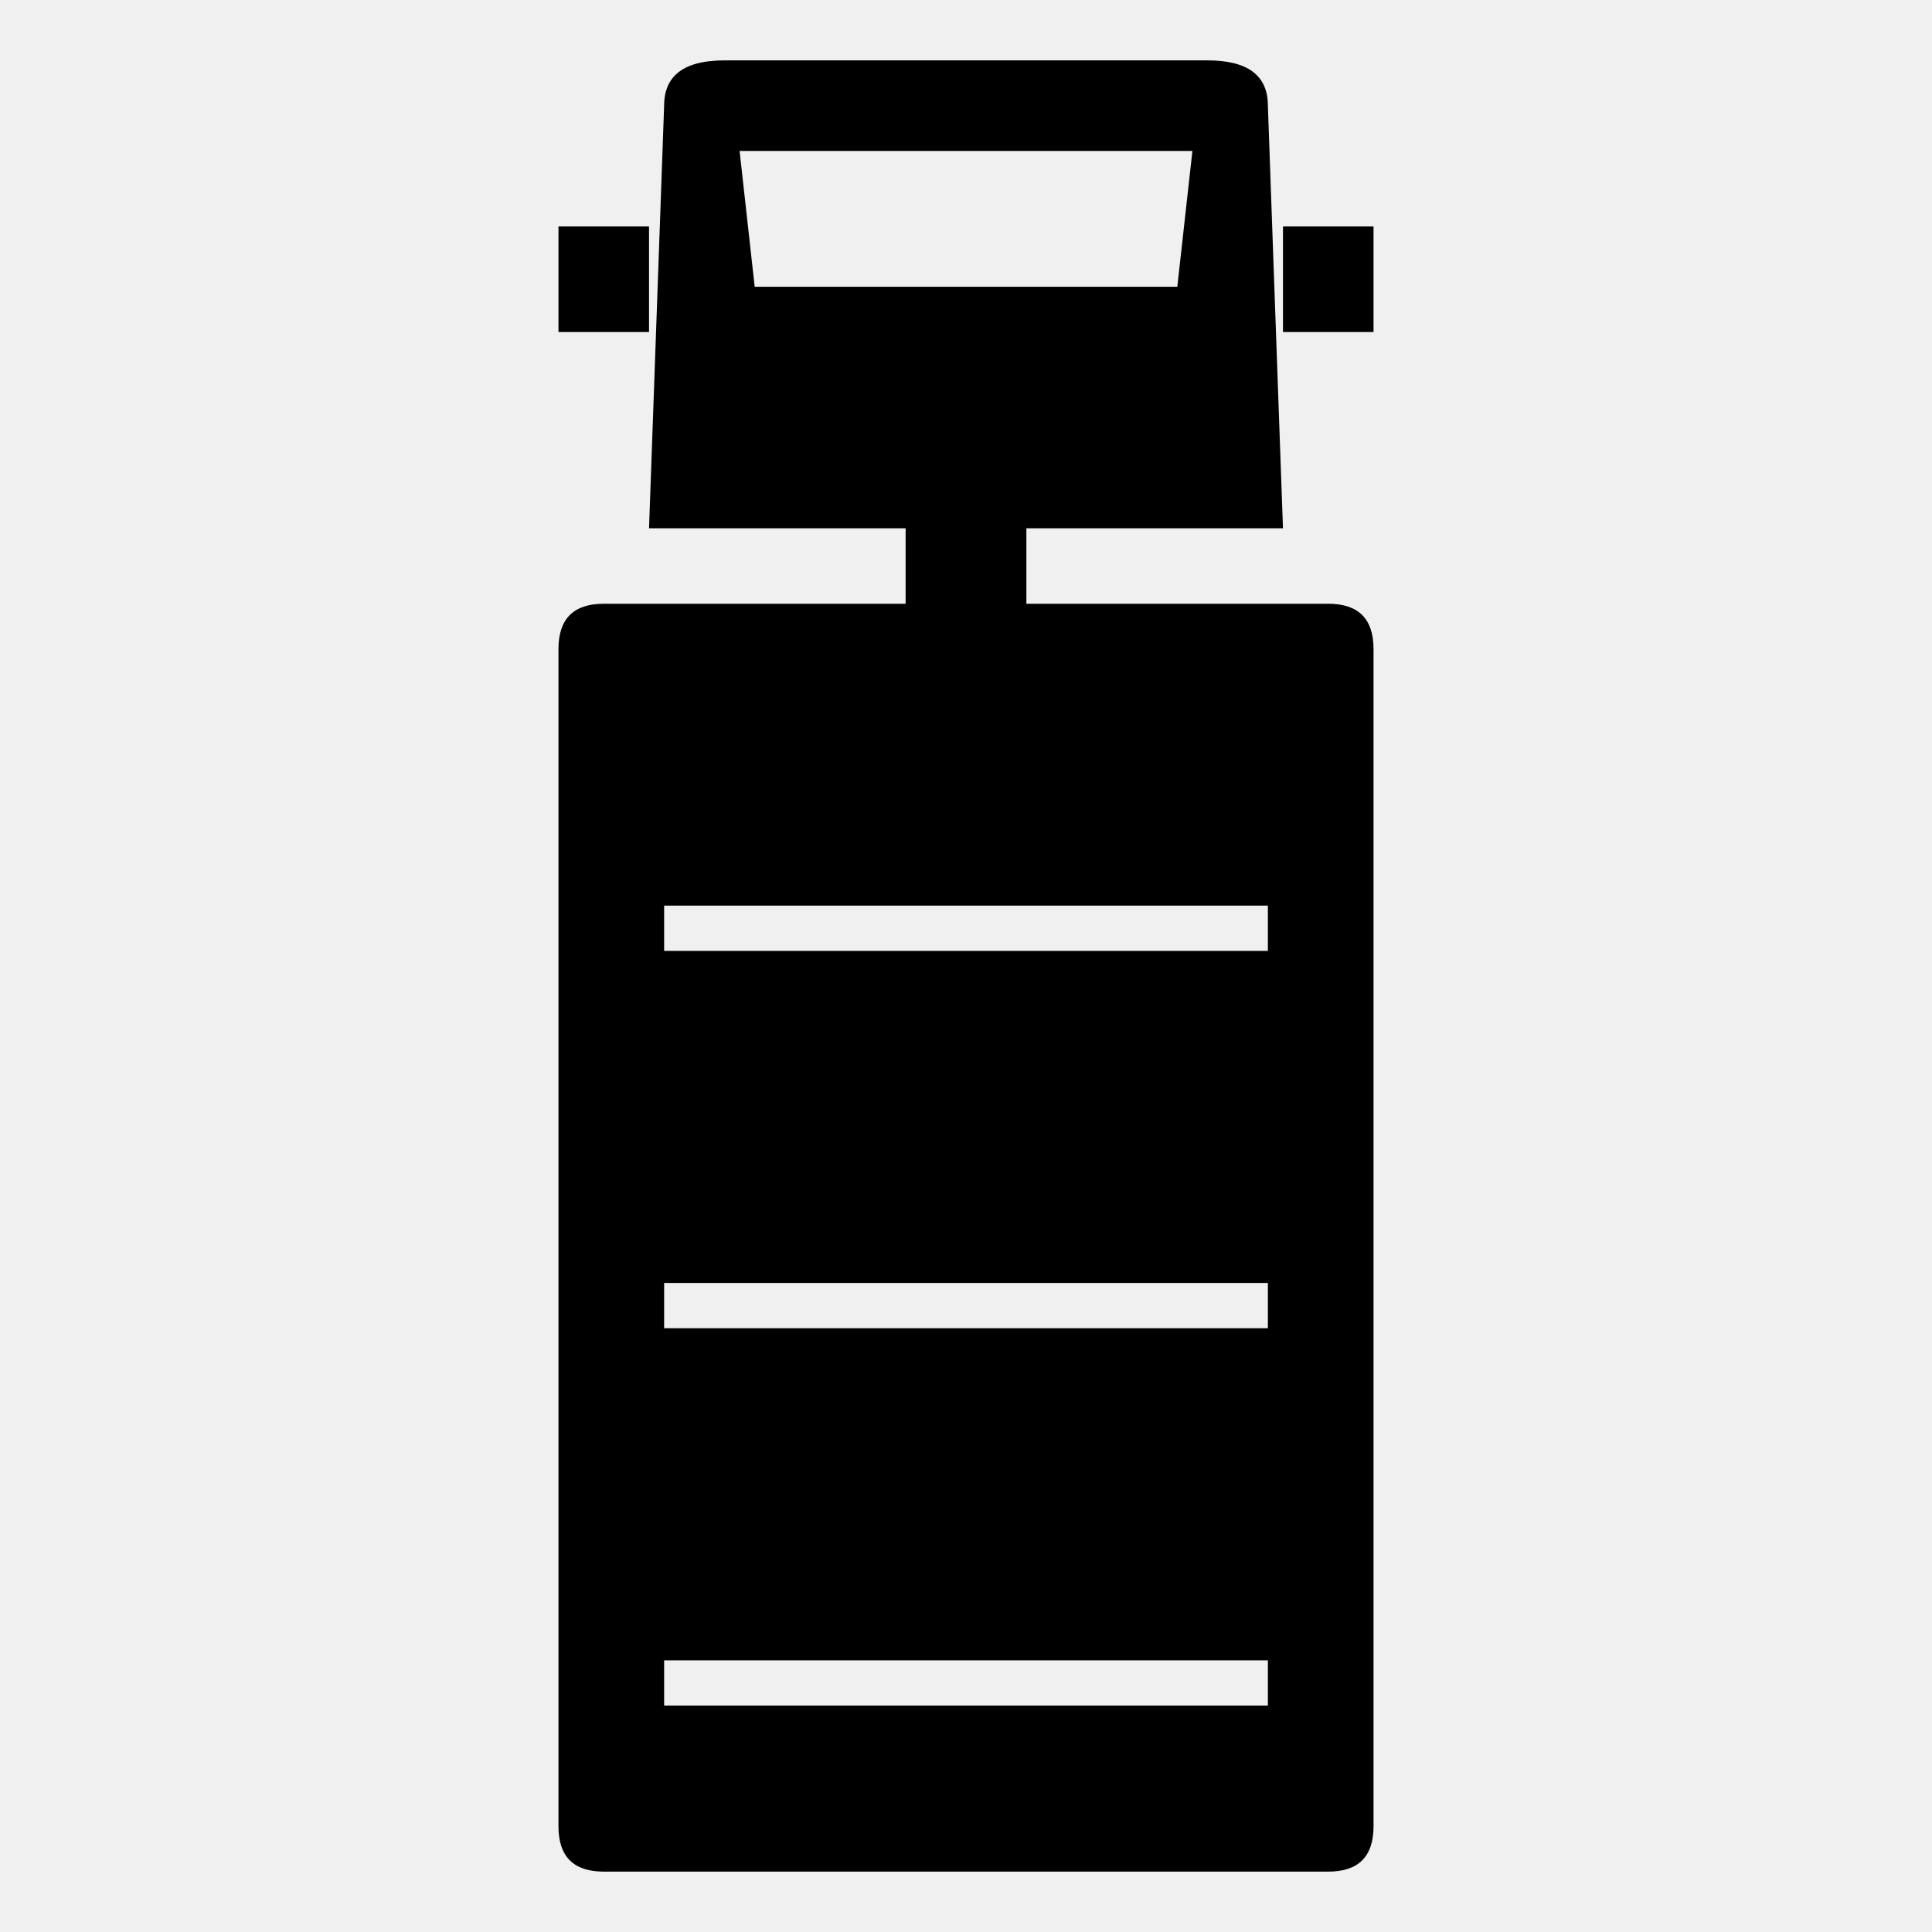
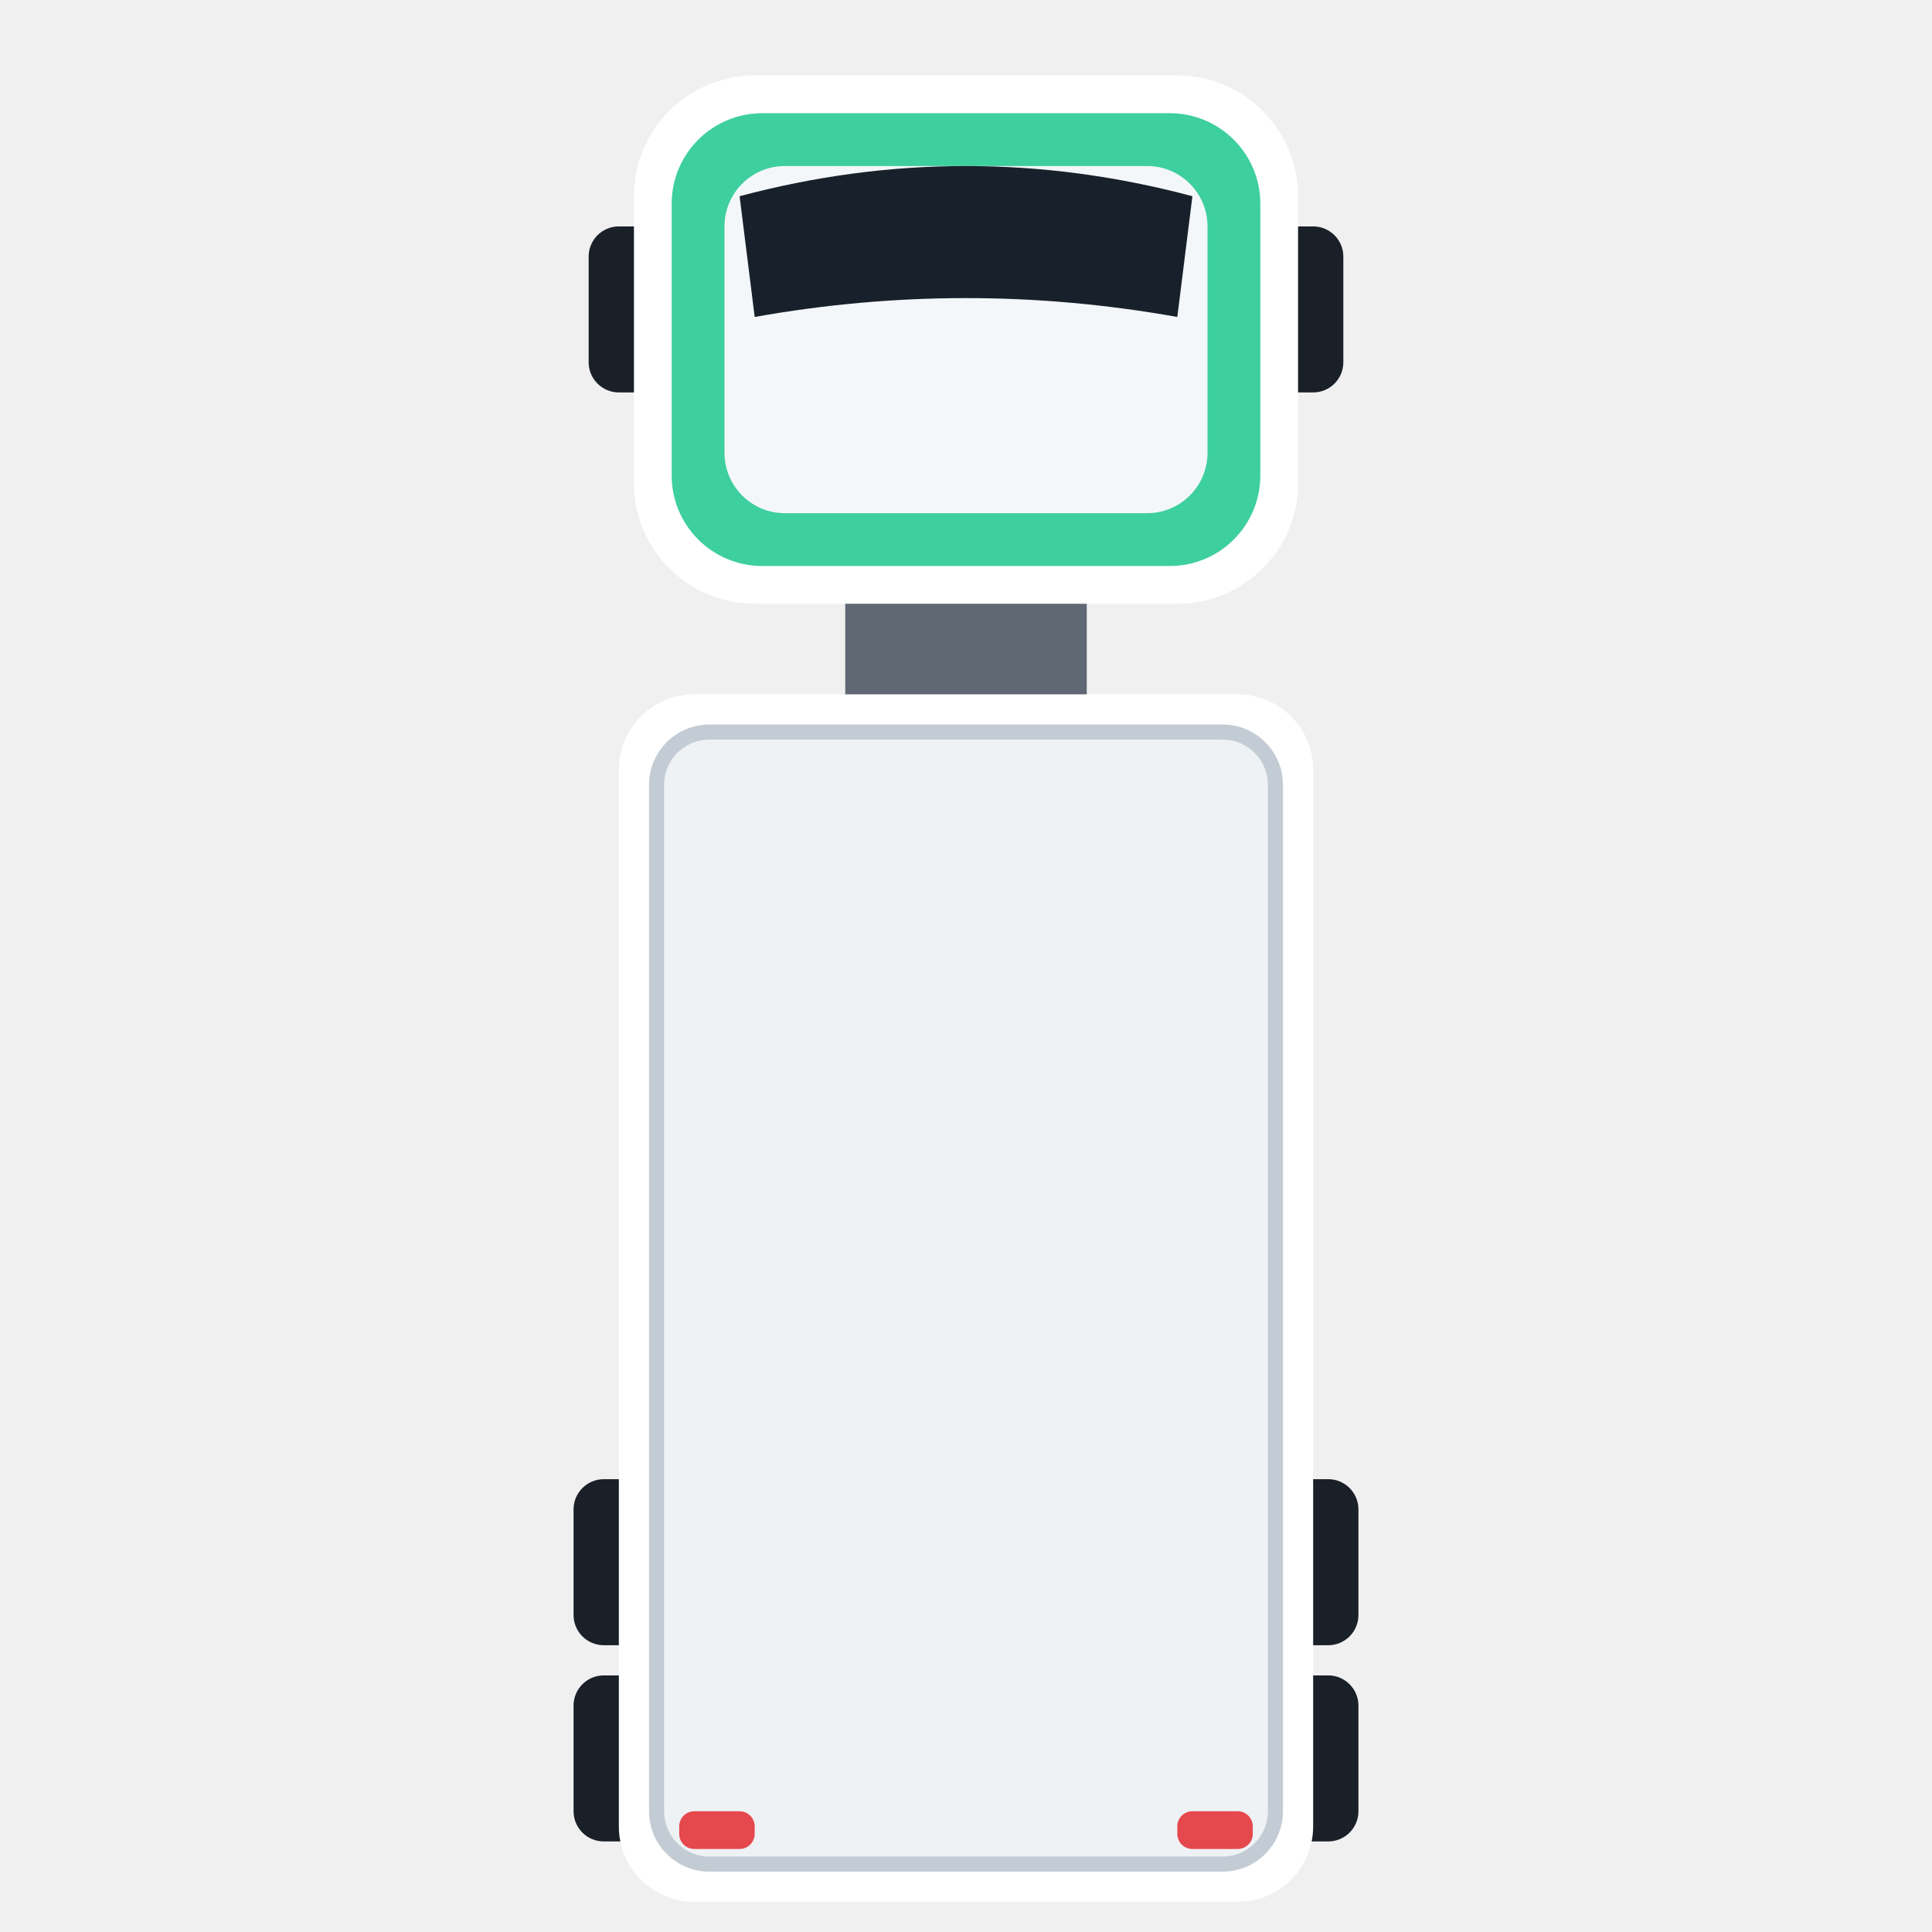
<svg xmlns="http://www.w3.org/2000/svg" viewBox="0 0 256 256" width="256" height="256">
-   <path fill="#000" fill-rule="evenodd" d="M88 14 Q88 8 96 8 L160 8 Q168 8 168 14 L170 70 L86 70 Z M98 20 L158 20 L156 38 L100 38 Z   M74 30 L86 30 L86 44 L74 44 Z M170 30 L182 30 L182 44 L170 44 Z   M120 70 L136 70 L136 80 L120 80 Z   M80 80 L176 80 Q182 80 182 86 L182 242 Q182 248 176 248 L80 248 Q74 248 74 242 L74 86 Q74 80 80 80 Z   M88 120 L168 120 L168 126 L88 126 Z M88 170 L168 170 L168 176 L88 176 Z M88 220 L168 220 L168 226 L88 226 Z" />
+   <g fill="#1a2028">
+     <rect x="78" y="30" width="12" height="22" rx="4" />
+     <rect x="166" y="30" width="12" height="22" rx="4" />
+     <rect x="76" y="196" width="12" height="22" rx="4" />
+     <rect x="168" y="196" width="12" height="22" rx="4" />
+     <rect x="76" y="222" width="12" height="22" rx="4" />
+     <rect x="168" y="222" width="12" height="22" rx="4" />
+   </g>
+   <rect x="112" y="76" width="32" height="20" fill="#5f6873" />
+   <rect x="84" y="10" width="88" height="70" rx="16" fill="#fff" />
+   <rect x="89" y="15" width="78" height="60" rx="12" fill="#3ECF9E" />
+   <rect x="96" y="22" width="64" height="46" rx="8" fill="#f4f7f9" />
+   <path fill="#18212b" d="M98 26 Q128 18 158 26 L156 42 Q128 37 100 42 Z" />
+   <rect x="82" y="92" width="92" height="160" rx="10" fill="#fff" />
+   <rect x="87" y="97" width="82" height="150" rx="7" fill="#eef2f5" stroke="#c3ccd4" stroke-width="2" />
+   <rect x="90" y="240" width="10" height="5" rx="2" fill="#e5484d" />
+   <rect x="156" y="240" width="10" height="5" rx="2" fill="#e5484d" />
</svg>
